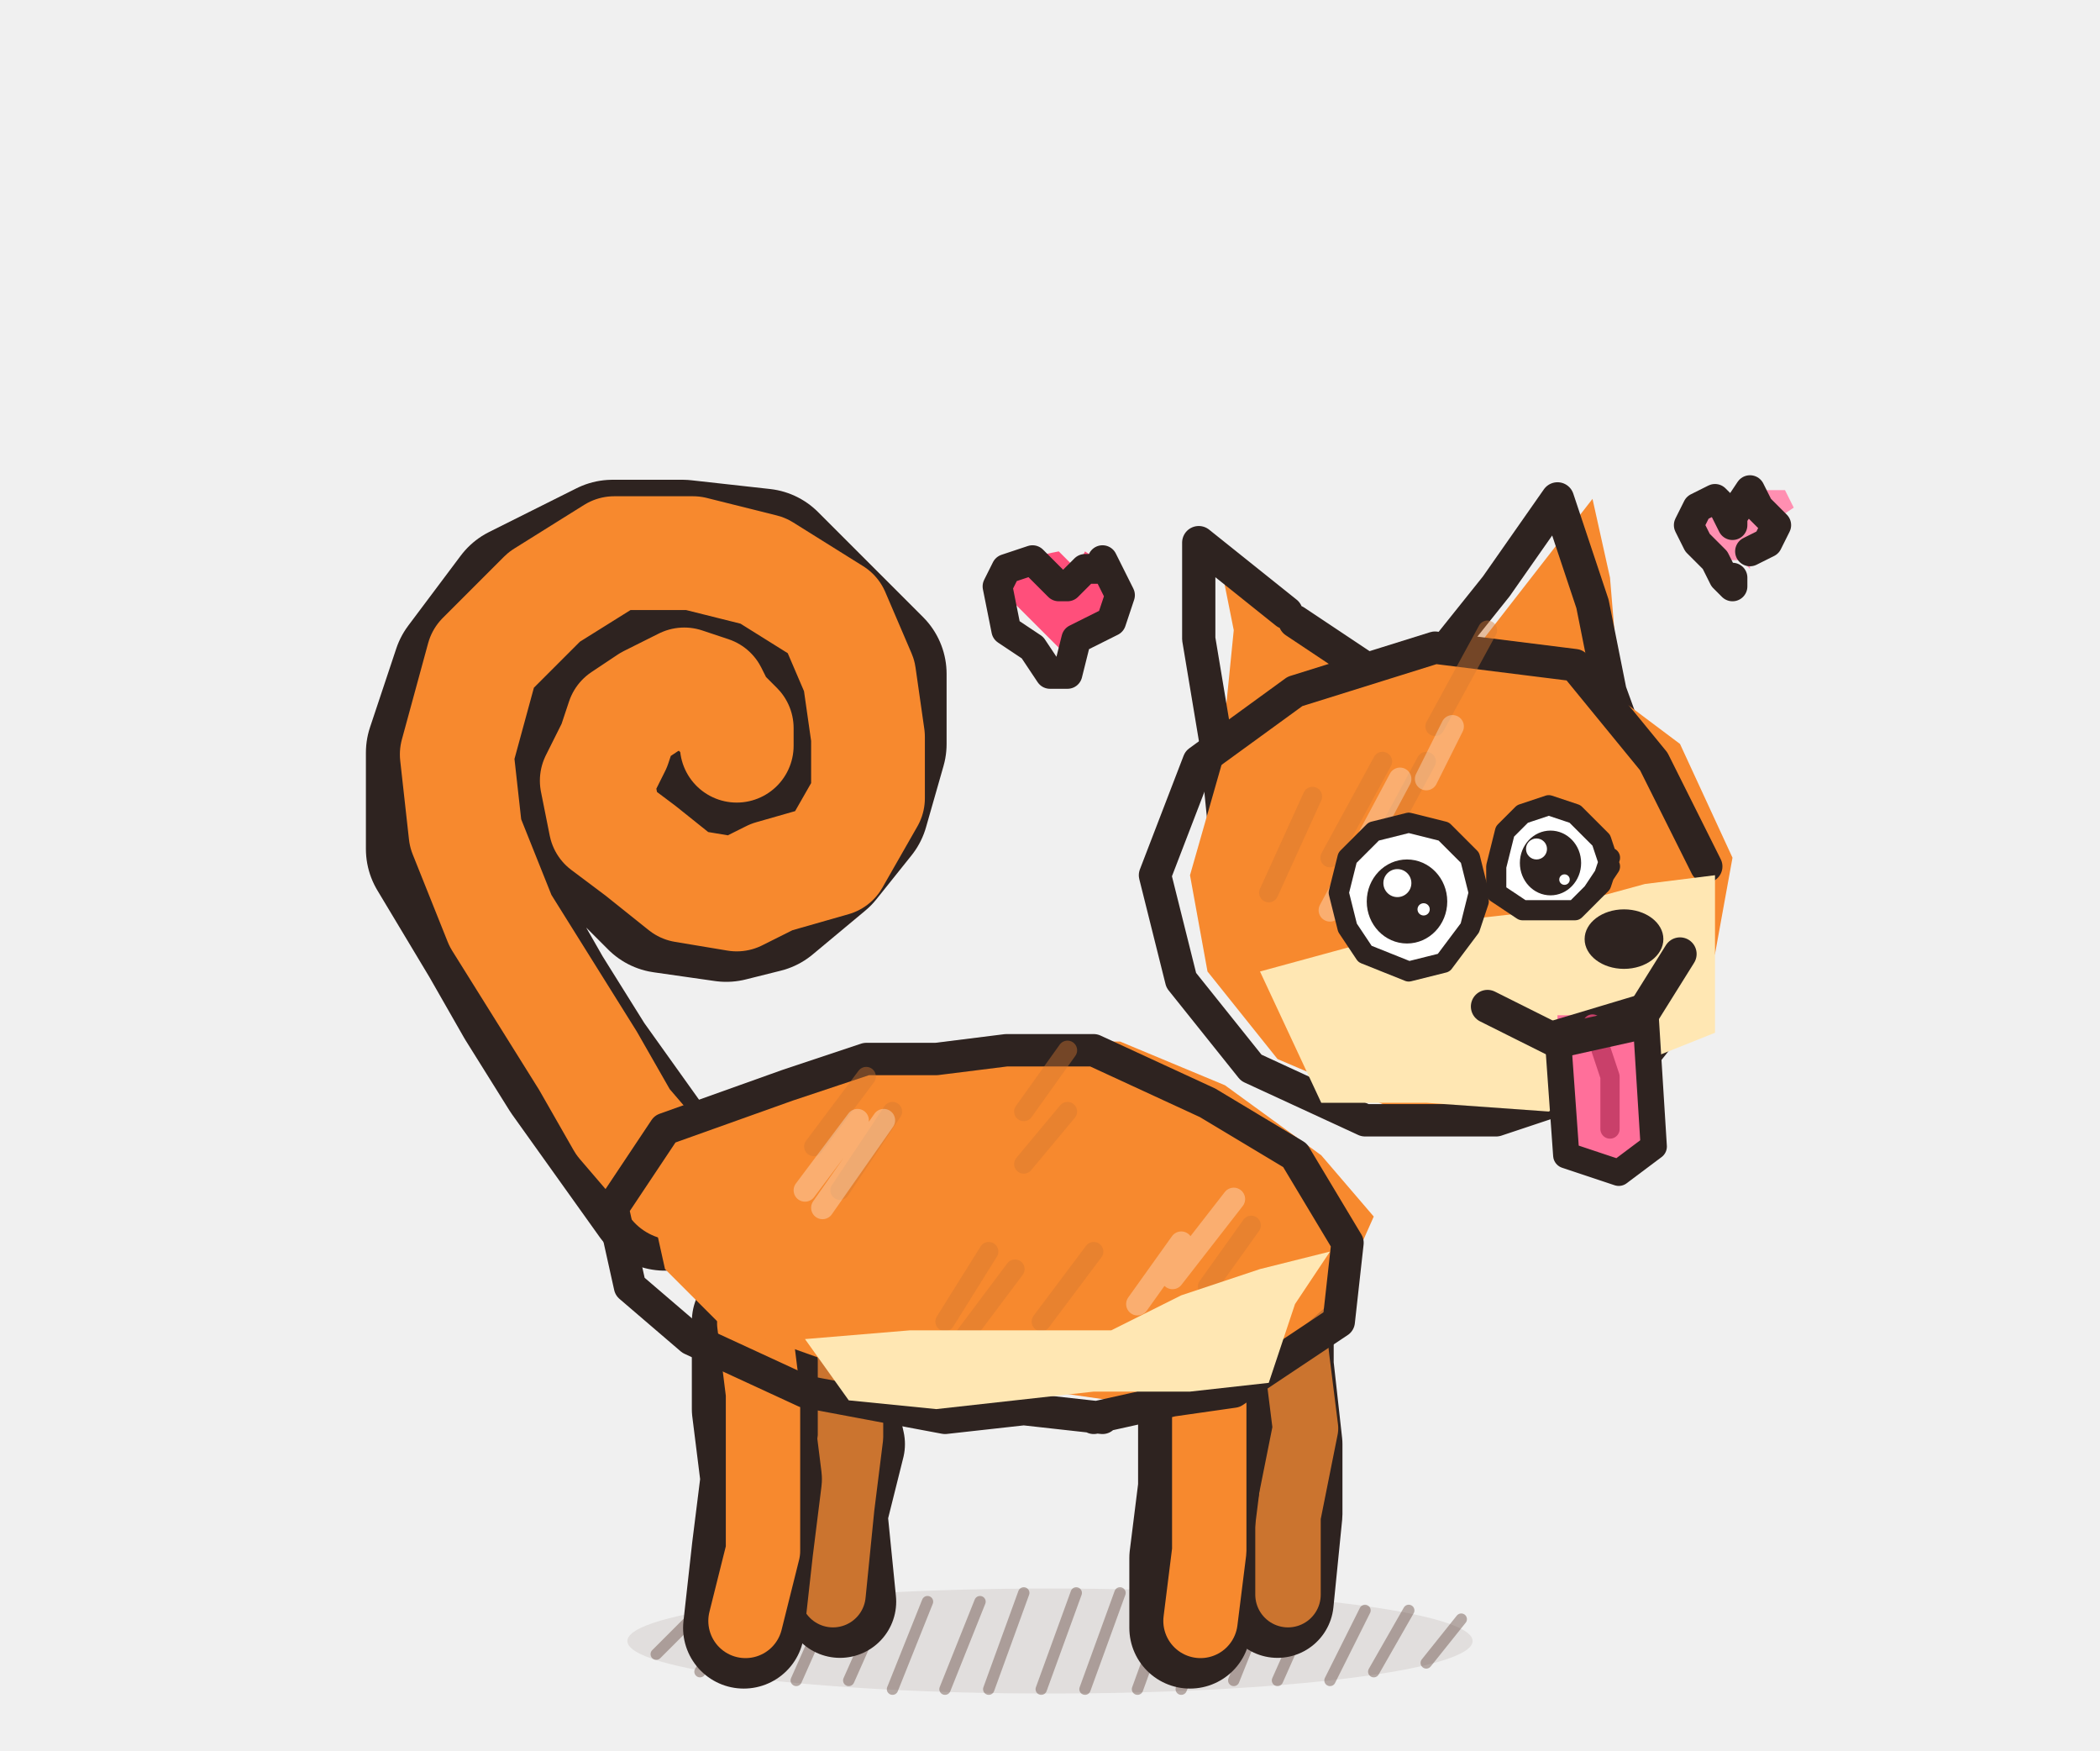
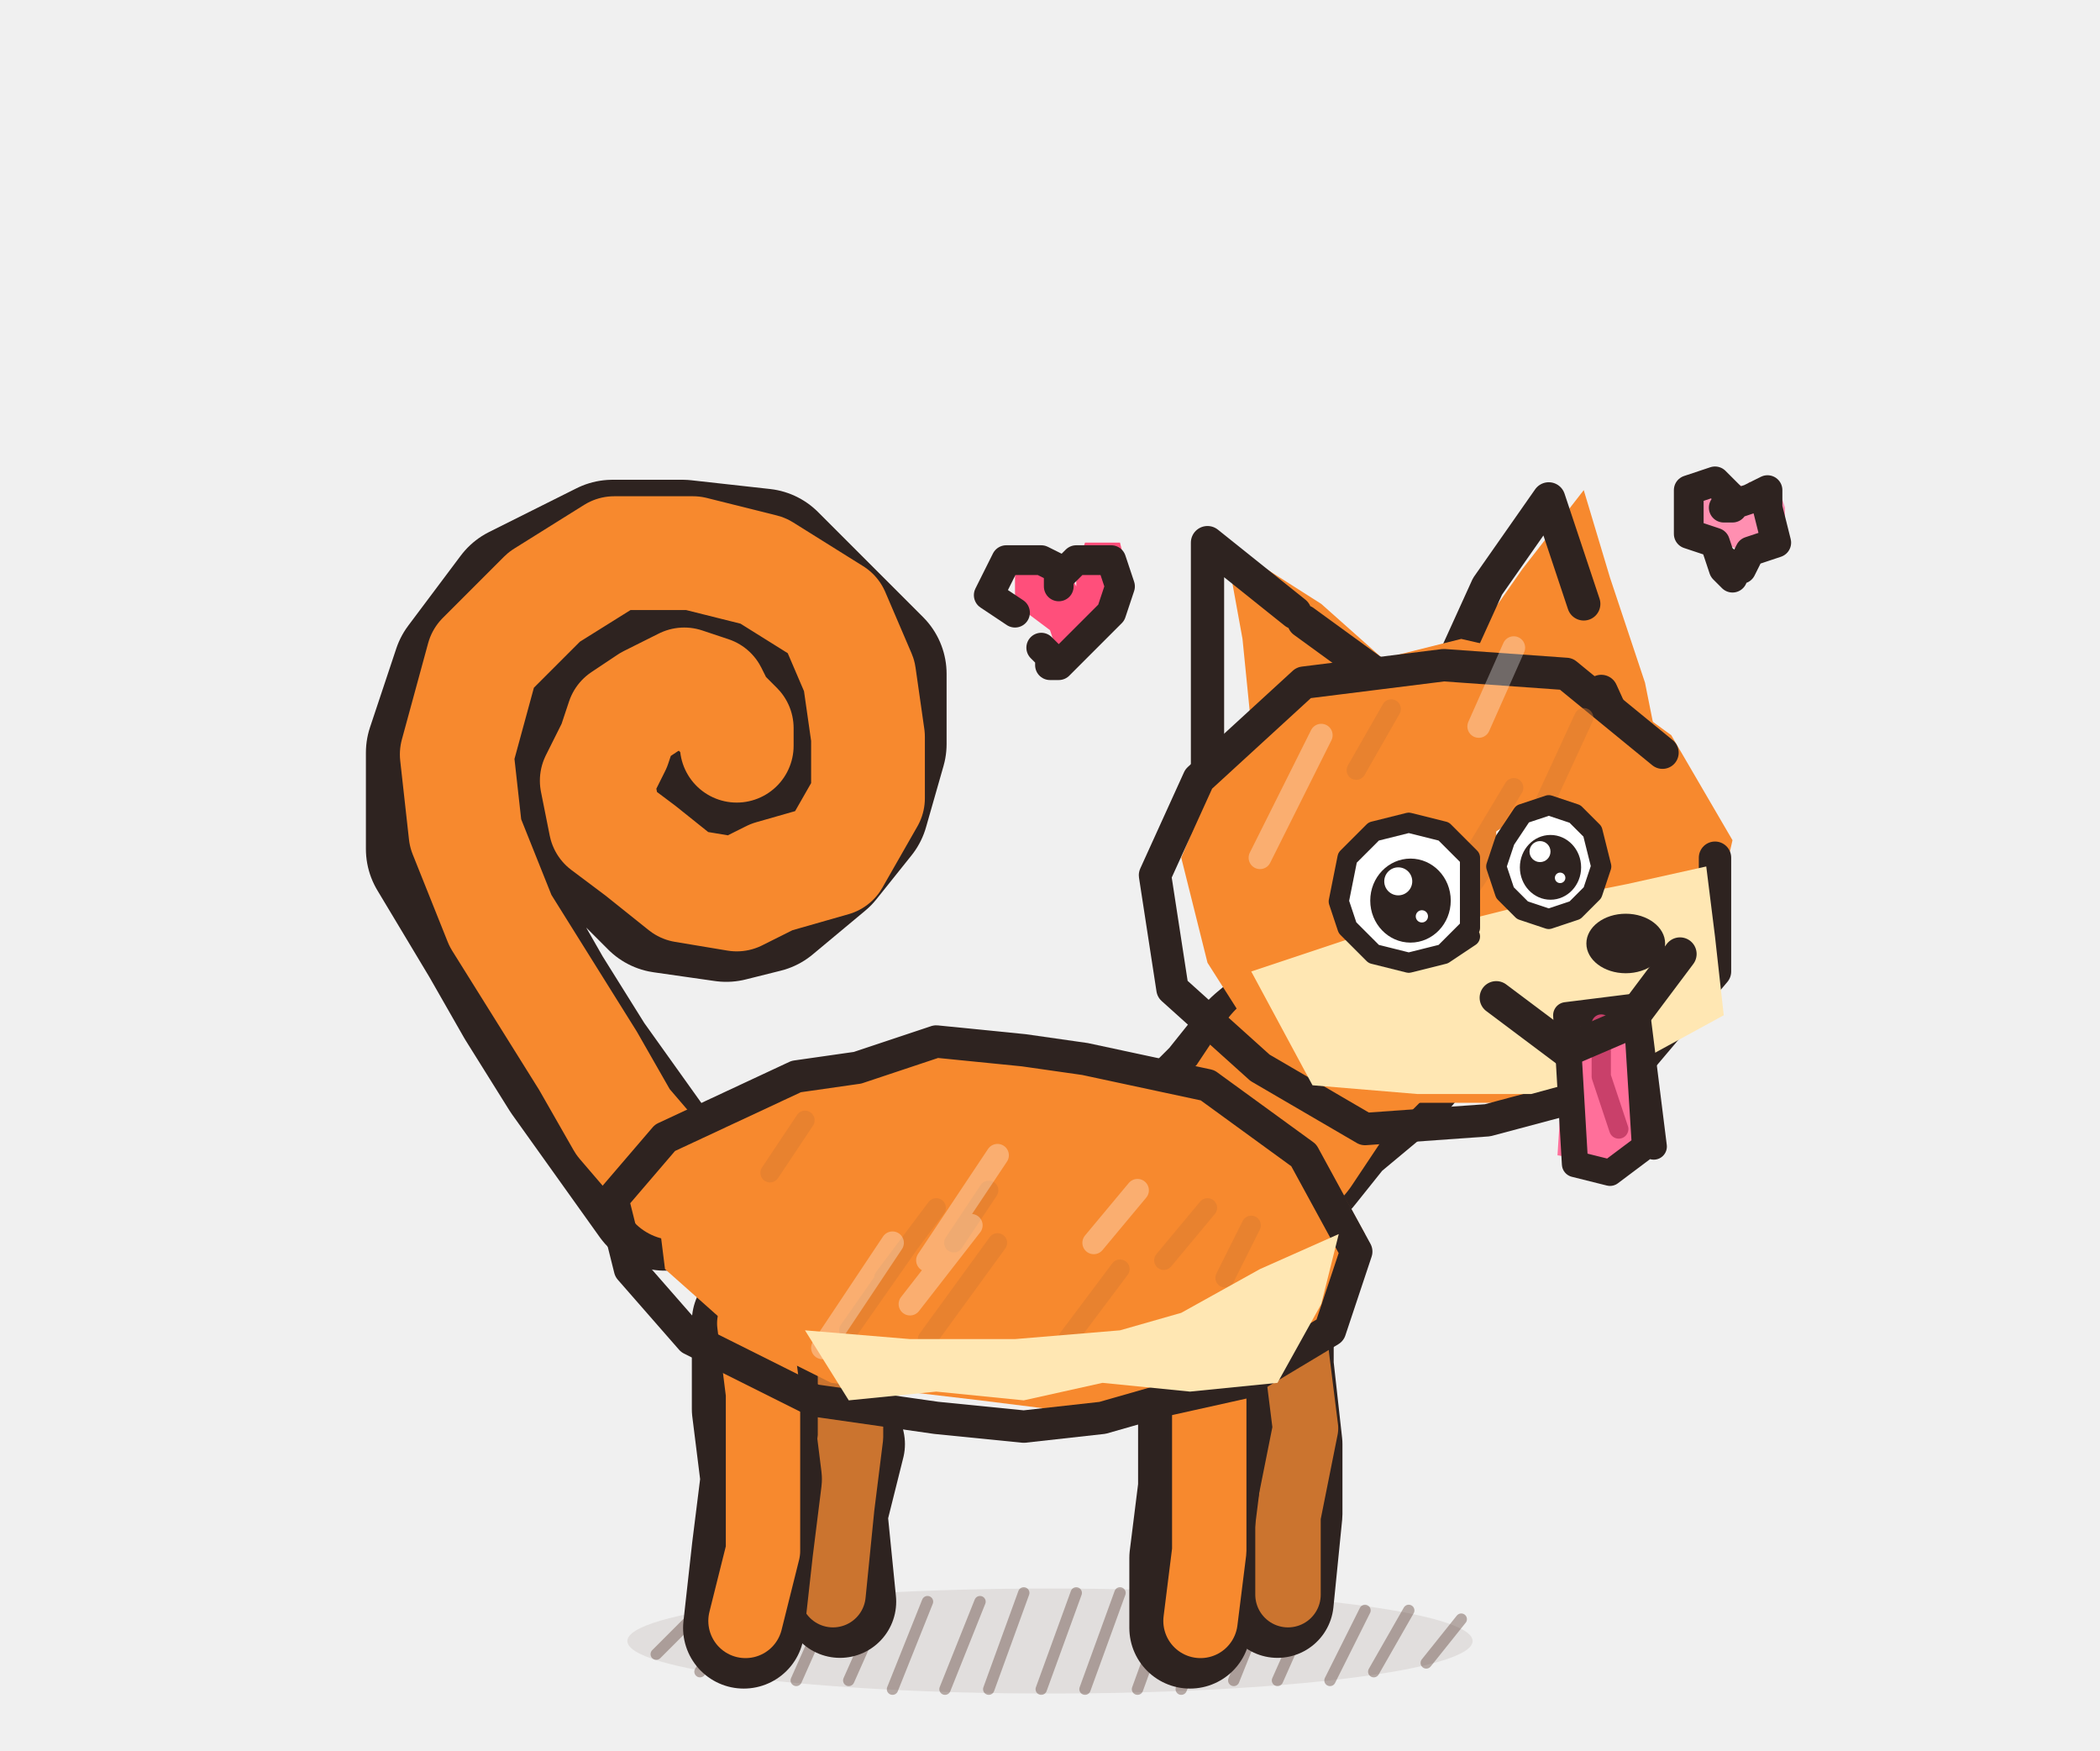
<svg xmlns="http://www.w3.org/2000/svg" width="240" height="200" class="pa-dog pa-pose-happy pa-d-anim" viewBox="0 0 240 200" role="img" aria-label="Mochi the Shiba Inu, happy">
  <style>.pa-d-f1,.pa-d-f2{opacity:0}.pa-d-f0{animation:b0 1s steps(1,end) infinite}.pa-d-f1{animation:b1 1s steps(1,end) infinite}.pa-d-f2{animation:b2 1s steps(1,end) infinite}@keyframes b0{0%{opacity:1}33.333%{opacity:0}100%{opacity:0}}@keyframes b1{0%{opacity:0}33.333%{opacity:1}66.666%{opacity:0}100%{opacity:0}}@keyframes b2{0%{opacity:0}66.666%{opacity:1}100%{opacity:1}}.pa-d-tw{transform-box:fill-box;transform-origin:50% 50%}</style>
  <g>
    <ellipse cx="120" cy="187.5" rx="48.3" ry="6" fill="#5B3D32" opacity="0.1" />
    <path d="M75 189l4 -4M80 191l4 -6M86 191l4 -8M91 192l4 -9M97 192l4 -9M102 193l4 -10M108 193l4 -10M113 193l4 -11M119 193l4 -11M124 193l4 -11M130 193l4 -11M135 193l4 -10M141 192l4 -10M146 192l4 -9M152 192l4 -8M157 191l4 -7M163 190l4 -5" stroke="#5B3D32" stroke-width="1.3" stroke-linecap="round" opacity="0.4" fill="none" />
    <g class="pa-d-f0">
      <path d="M76 136L71 129L66 122L61 114L57 107L51 97L51 86L54 77L60 69L70 64L78 64L87 65L93 71L99 77L99 85L97 92L93 97L87 102L83 103L76 102L72 98L69 95L67 89L69 85L70 83L73 81L77 79L79 81L82 81L82 85L83 85" fill="none" stroke="#2E2320" stroke-width="18.365" stroke-linecap="round" stroke-linejoin="round" />
      <path d="M76 136L70 129L66 122L61 114L56 106L52 96L51 87L54 76L61 69L69 64L78 64L86 66L94 71L97 78L98 85L98 92L94 99L87 101L83 103L77 102L72 98L68 95L67 90L69 86L70 83L73 81L77 79L80 80L81 82L83 84L83 86" fill="none" stroke="#F7892E" stroke-width="13" stroke-linecap="round" stroke-linejoin="round" transform="translate(1.2 -0.8)" />
      <g class="pa-d-leg pa-d-leg-FH">
        <path d="M94 147L95 156L97 165L95 173L96 183" fill="none" stroke="#2E2320" stroke-width="12.845" stroke-linecap="round" stroke-linejoin="round" />
        <path d="M95 147L96 156L96 165L95 173L94 183" fill="none" stroke="#cb742f" stroke-width="7.48" stroke-linecap="round" stroke-linejoin="round" transform="translate(1.2 -0.8)" />
      </g>
      <g class="pa-d-leg pa-d-leg-FF">
        <path d="M146 148L146 156L147 165L147 173L146 183" fill="none" stroke="#2E2320" stroke-width="12.845" stroke-linecap="round" stroke-linejoin="round" />
        <path d="M146 147L147 156L148 164L146 174L146 183" fill="none" stroke="#cb742f" stroke-width="7.48" stroke-linecap="round" stroke-linejoin="round" transform="translate(1.2 -0.8)" />
      </g>
      <g class="pa-d-leg pa-d-leg-NH">
        <path d="M86 151L86 161L87 169L86 177L85 186" fill="none" stroke="#2E2320" stroke-width="13.865" stroke-linecap="round" stroke-linejoin="round" />
        <path d="M85 152L86 160L86 169L86 178L84 186" fill="none" stroke="#F7892E" stroke-width="8.5" stroke-linecap="round" stroke-linejoin="round" transform="translate(1.2 -0.8)" />
      </g>
      <g class="pa-d-leg pa-d-leg-NF">
        <path d="M135 151L137 159L137 170L136 178L136 186" fill="none" stroke="#2E2320" stroke-width="13.865" stroke-linecap="round" stroke-linejoin="round" />
        <path d="M136 151L137 160L137 169L137 178L136 186" fill="none" stroke="#F7892E" stroke-width="8.5" stroke-linecap="round" stroke-linejoin="round" transform="translate(1.2 -0.8)" />
      </g>
-       <path d="M157 139L153 148L144 156L136 157L127 160L120 159L110 159L96 156L82 151L76 145L74 136L79 129L93 123L102 122L111 119L119 119L128 119L140 124L151 132Z" fill="#F7892E" />
-       <path d="M126 162L117 161L108 162L92 159L79 153L72 147L70 138L76 129L90 124L99 121L107 121L115 120L125 120L138 126L148 132L154 142L153 151L141 159L134 160L125 162" fill="none" stroke="#2E2320" stroke-width="3.7" stroke-linecap="round" stroke-linejoin="round" />
-       <path d="M117 133L122 127M117 127L122 120M108 151L113 143M93 131L99 123M138 147L143 140M96 136L102 127M110 153L116 145M119 151L125 143" stroke="#d5782f" stroke-width="2.2" stroke-linecap="round" opacity=".42" />
-       <path d="M94 138L101 128M130 149L135 142M134 146L141 137M92 136L98 128" stroke="#fff" stroke-width="2.6" stroke-linecap="round" opacity=".32" />
-       <path d="M92 153L104 152L116 152L127 152L135 148L144 145L152 143L148 149L145 158L136 159L125 159L116 160L107 161L97 160Z" fill="#FFE7B3" />
-       <path d="M140 94L140 82L141 72L139 62L149 71L159 77L151 86Z" fill="#F7892E" />
-       <path d="M148 71L160 79L148 88L140 95L139 85L137 73L137 62L147 70" fill="none" stroke="#2E2320" stroke-width="3.8" stroke-linecap="round" stroke-linejoin="round" />
-       <path d="M168 75L175 66L182 57L184 66L185 78L189 88L178 81Z" fill="#F7892E" />
-       <path d="M184 79L188 90L175 84L163 77L171 67L178 57L182 69L184 79" fill="none" stroke="#2E2320" stroke-width="3.8" stroke-linecap="round" stroke-linejoin="round" />
-       <path d="M198 98L196 109L188 120L174 126L160 127L146 121L138 111L136 100L140 86L153 77L166 73L180 76L192 85Z" fill="#F7892E" />
-       <path d="M194 113L186 123L171 128L156 128L143 122L135 112L132 100L137 87L148 79L164 74L180 76L189 87L195 99" fill="none" stroke="#2E2320" stroke-width="3.7" stroke-linecap="round" stroke-linejoin="round" />
-       <path d="M156 100L163 87M152 98L158 87M164 83L170 72M145 102L150 91" stroke="#d5782f" stroke-width="2.2" stroke-linecap="round" opacity=".42" />
-       <path d="M152 104L160 89M163 89L166 83" stroke="#fff" stroke-width="2.6" stroke-linecap="round" opacity=".32" />
-       <path d="M144 111L155 108L168 105L177 104L188 101L196 100L196 108L196 118L186 122L177 127L163 126L151 126Z" fill="#FFE7B3" />
-       <path d="M168 102L168 106L165 109L161 110L157 109L154 106L153 102L154 98L157 95L161 94L165 95L168 98Z" fill="#FFFFFF" />
-       <path d="M169 103L168 106L165 110L161 111L156 109L154 106L153 102L154 98L157 95L161 94L165 95L168 98L169 102L168 106" fill="none" stroke="#2E2320" stroke-width="2.3" stroke-linecap="round" stroke-linejoin="round" />
-       <ellipse cx="160.8" cy="103" rx="4.6" ry="4.8" fill="#2E2320" />
-       <ellipse cx="159.7" cy="100.9" rx="1.6" ry="1.6" fill="#FFFFFF" />
-       <ellipse cx="162.7" cy="103.9" rx="0.7" ry="0.7" fill="#FFFFFF" />
-       <path d="M183 99L182 102L180 104L177 105L174 104L172 102L171 99L172 95L174 93L177 92L180 93L182 95Z" fill="#FFFFFF" />
-       <path d="M184 98L183 101L180 104L177 104L174 104L171 102L171 99L172 95L174 93L177 92L180 93L183 96L184 99L182 102" fill="none" stroke="#2E2320" stroke-width="2.3" stroke-linecap="round" stroke-linejoin="round" />
-       <ellipse cx="177.2" cy="98.6" rx="3.5" ry="3.7" fill="#2E2320" />
-       <ellipse cx="175.6" cy="97" rx="1.2" ry="1.2" fill="#FFFFFF" />
-       <ellipse cx="178.8" cy="100.5" rx="0.6" ry="0.6" fill="#FFFFFF" />
-       <ellipse cx="185.6" cy="107.3" rx="4.5" ry="3.4" fill="#2E2320" />
-       <path d="M178 116L188 116L189 130L185 135L178 132Z" fill="#FF6F9A" />
-       <path d="M189 131L185 134L179 132L178 118L188 115L189 131L185 134" fill="none" stroke="#2E2320" stroke-width="3" stroke-linecap="round" stroke-linejoin="round" />
-       <path d="M182 117L184 123L184 129" fill="none" stroke="#C9406A" stroke-width="2.2" stroke-linecap="round" stroke-linejoin="round" />
-       <path d="M170 115L178 119L187 117L192 109" fill="none" stroke="#2E2320" stroke-width="3.8" stroke-linecap="round" stroke-linejoin="round" />
-       <path d="M122 67L123 65L124 63L127 65L129 68L128 71L125 72L123 76L122 75L123 76L120 73L116 69L115 66L116 64L121 63L123 65Z" fill="#FF4F7B" />
-       <path d="M126 64L128 68L127 71L123 73L122 77L121 77L120 77L118 74L115 72L114 67L115 65L118 64L121 67L121 67L122 67L124 65L126 65" fill="none" stroke="#2E2320" stroke-width="3.4" stroke-linecap="round" stroke-linejoin="round" />
-       <path d="M198 58L199 58L201 56L204 56L205 58L202 60L200 64L200 65L199 64L199 64L197 64L195 61L194 59L196 57L197 57L198 57Z" fill="#FF8FB1" />
-       <path d="M198 66L198 67L197 66L196 64L194 62L193 60L194 58L196 57L197 58L198 60L198 59L200 56L201 58L203 60L202 62L200 63" fill="none" stroke="#2E2320" stroke-width="3.4" stroke-linecap="round" stroke-linejoin="round" />
+       <path d="M138 135L144 129L148 124L154 119L159 113" fill="none" stroke="#2E2320" stroke-width="27.765" stroke-linecap="round" stroke-linejoin="round" />
+       <path d="M137 136L144 130L148 124L154 118L158 113" fill="none" stroke="#F7892E" stroke-width="22.4" stroke-linecap="round" stroke-linejoin="round" transform="translate(1.2 -0.8)" />
+       <path d="M156 141L153 150L143 157L135 159L129 161L120 161L112 160L95 158L85 153L76 145L75 137L81 128L94 123L102 121L110 119L119 121L127 121L140 124L151 132Z" fill="#F7892E" />
+       <path d="M98 122L107 119L117 120L124 121L138 124L149 132L155 143L152 152L142 158L133 160L126 162L117 163L107 162L93 160L79 153L72 145L70 137L76 130L91 123L98 122" fill="none" stroke="#2E2320" stroke-width="3.7" stroke-linecap="round" stroke-linejoin="round" />
+       <path d="M122 153L128 145M97 152L104 142M101 146L107 138M106 153L114 142M88 134L92 128M109 142L113 136M140 146L143 140M133 144L138 138" stroke="#d5782f" stroke-width="2.2" stroke-linecap="round" opacity=".42" />
+       <path d="M106 144L114 132M104 149L111 140M94 154L102 142M125 142L130 136" stroke="#fff" stroke-width="2.6" stroke-linecap="round" opacity=".32" />
+       <path d="M92 152L104 153L116 153L128 152L135 150L144 145L153 141L151 149L146 158L136 159L126 158L117 160L107 159L97 160Z" fill="#FFE7B3" />
+       <path d="M142 95L143 83L142 73L140 62L151 69L160 77L152 86Z" fill="#F7892E" />
+       <path d="M149 71L160 79L150 86L138 96L138 84L138 73L138 62L148 70" fill="none" stroke="#2E2320" stroke-width="3.8" stroke-linecap="round" stroke-linejoin="round" />
+       <path d="M167 75L174 65L181 56L184 66L188 78L190 88L179 82Z" fill="#F7892E" />
+       <path d="M183 79L188 90L176 84L165 78L170 67L177 57L181 69" fill="none" stroke="#2E2320" stroke-width="3.8" stroke-linecap="round" stroke-linejoin="round" />
+       <path d="M198 96L195 109L186 119L173 126L157 126L145 121L138 110L135 98L140 86L151 77L167 73L180 76L191 84Z" fill="#F7892E" />
+       <path d="M196 98L196 111L185 124L170 128L156 129L144 122L134 113L132 100L137 89L149 78L165 76L179 77L190 86" fill="none" stroke="#2E2320" stroke-width="3.7" stroke-linecap="round" stroke-linejoin="round" />
+       <path d="M167 100L173 90M167 103L171 97M155 88L159 81M175 95L181 82" stroke="#d5782f" stroke-width="2.2" stroke-linecap="round" opacity=".42" />
+       <path d="M144 98L151 84M169 83L173 74" stroke="#fff" stroke-width="2.6" stroke-linecap="round" opacity=".32" />
+       <path d="M143 111L155 107L168 105L176 103L186 101L195 99L196 107L197 116L186 122L175 125L162 125L150 124Z" fill="#FFE7B3" />
+       <path d="M169 102L168 106L165 109L161 110L157 109L154 106L153 102L154 98L157 95L161 94L165 95L168 98Z" fill="#FFFFFF" />
+       <path d="M168 107L165 109L161 110L157 109L154 106L153 103L154 98L157 95L161 94L165 95L168 98L168 103L168 106L165 109" fill="none" stroke="#2E2320" stroke-width="2.3" stroke-linecap="round" stroke-linejoin="round" />
+       <ellipse cx="161.2" cy="102.9" rx="4.6" ry="4.8" fill="#2E2320" />
+       <ellipse cx="159.8" cy="100.7" rx="1.6" ry="1.6" fill="#FFFFFF" />
+       <ellipse cx="162.5" cy="104.7" rx="0.7" ry="0.7" fill="#FFFFFF" />
+       <path d="M183 99L182 102L180 104L177 105L174 104L172 102L171 99L171 95L174 93L177 92L180 93L182 95Z" fill="#FFFFFF" />
+       <path d="M177 105L174 104L172 102L171 99L172 96L174 93L177 92L180 93L182 95L183 99L182 102L180 104L177 105L174 104" fill="none" stroke="#2E2320" stroke-width="2.3" stroke-linecap="round" stroke-linejoin="round" />
+       <ellipse cx="177.2" cy="99.1" rx="3.5" ry="3.7" fill="#2E2320" />
+       <ellipse cx="176" cy="97.3" rx="1.2" ry="1.2" fill="#FFFFFF" />
+       <ellipse cx="178.3" cy="100.3" rx="0.6" ry="0.6" fill="#FFFFFF" />
+       <ellipse cx="185.8" cy="107.8" rx="4.5" ry="3.4" fill="#2E2320" />
+       <path d="M179 116L187 115L189 131L184 133L178 132Z" fill="#FF6F9A" />
+       <path d="M187 115L188 131L184 134L180 133L179 116L187 115L189 131" fill="none" stroke="#2E2320" stroke-width="3" stroke-linecap="round" stroke-linejoin="round" />
+       <path d="M183 117L183 123L185 129" fill="none" stroke="#C9406A" stroke-width="2.2" stroke-linecap="round" stroke-linejoin="round" />
+       <path d="M171 114L179 120L186 117L192 109" fill="none" stroke="#2E2320" stroke-width="3.8" stroke-linecap="round" stroke-linejoin="round" />
+       <path d="M123 67L123 65L124 62L128 62L129 66L129 69L126 72L122 74L122 75L121 75L120 72L116 69L116 67L116 63L119 63L122 65Z" fill="#FF4F7B" />
+       <path d="M116 70L113 68L115 64L119 64L121 65L121 67L121 66L123 64L127 64L128 67L127 70L123 74L121 76L120 76L120 75L119 74" fill="none" stroke="#2E2320" stroke-width="3.4" stroke-linecap="round" stroke-linejoin="round" />
+       <path d="M199 56L200 55L200 56L203 55L204 58L204 61L201 63L199 63L199 65L199 63L197 62L194 60L194 57L195 56L198 55L200 56Z" fill="#FF8FB1" />
+       <path d="M197 64L198 66L197 65L196 62L193 61L193 58L193 56L196 55L198 57L198 58L197 58L200 57L202 56L202 58L203 62L200 63L199 65" fill="none" stroke="#2E2320" stroke-width="3.4" stroke-linecap="round" stroke-linejoin="round" />
    </g>
    <g class="pa-d-f1">
      <path d="M76 136L71 129L66 122L61 115L55 107L52 97L51 85L54 76L61 68L69 64L78 64L87 65L94 72L97 78L99 86L98 93L93 98L88 101L82 103L77 102L71 99L68 96L68 90L69 85L70 83L73 80L77 79L80 80L81 83L83 84L83 86" fill="none" stroke="#2E2320" stroke-width="18.365" stroke-linecap="round" stroke-linejoin="round" />
      <path d="M77 137L71 128L67 121L61 115L57 106L51 96L51 86L55 76L60 68L69 65L78 63L88 66L93 71L98 77L99 85L97 92L93 98L89 102L82 104L76 102L71 100L68 95L68 89L68 87L70 83L74 81L76 80L80 80L82 82L82 83L83 86" fill="none" stroke="#F7892E" stroke-width="13" stroke-linecap="round" stroke-linejoin="round" transform="translate(1.2 -0.8)" />
      <g class="pa-d-leg pa-d-leg-FH">
        <path d="M95 146L95 156L96 164L95 174L95 182" fill="none" stroke="#2E2320" stroke-width="12.845" stroke-linecap="round" stroke-linejoin="round" />
        <path d="M95 147L95 156L96 165L95 174L95 183" fill="none" stroke="#cb742f" stroke-width="7.48" stroke-linecap="round" stroke-linejoin="round" transform="translate(1.2 -0.8)" />
      </g>
      <g class="pa-d-leg pa-d-leg-FF">
        <path d="M146 146L147 156L148 164L146 173L145 182" fill="none" stroke="#2E2320" stroke-width="12.845" stroke-linecap="round" stroke-linejoin="round" />
        <path d="M147 147L146 156L147 165L147 174L146 182" fill="none" stroke="#cb742f" stroke-width="7.48" stroke-linecap="round" stroke-linejoin="round" transform="translate(1.2 -0.8)" />
      </g>
      <g class="pa-d-leg pa-d-leg-NH">
        <path d="M86 151L86 160L87 168L85 178L84 187" fill="none" stroke="#2E2320" stroke-width="13.865" stroke-linecap="round" stroke-linejoin="round" />
        <path d="M85 152L85 159L86 168L86 178L85 185" fill="none" stroke="#F7892E" stroke-width="8.5" stroke-linecap="round" stroke-linejoin="round" transform="translate(1.2 -0.8)" />
      </g>
      <g class="pa-d-leg pa-d-leg-NF">
        <path d="M136 152L136 160L136 169L137 178L136 186" fill="none" stroke="#2E2320" stroke-width="13.865" stroke-linecap="round" stroke-linejoin="round" />
        <path d="M136 151L137 160L137 168L136 178L135 187" fill="none" stroke="#F7892E" stroke-width="8.5" stroke-linecap="round" stroke-linejoin="round" transform="translate(1.2 -0.8)" />
      </g>
-       <path d="M155 140L153 149L144 156L135 160L127 161L120 161L112 162L95 159L84 153L75 144L74 137L81 129L95 123L102 122L111 120L120 120L127 121L142 125L152 133Z" fill="#F7892E" />
-       <path d="M149 133L155 142L151 150L140 159L133 161L126 163L116 162L108 163L92 160L80 155L73 145L70 138L76 130L91 124L98 123L107 120L116 121L125 120L139 126L149 134" fill="none" stroke="#2E2320" stroke-width="3.7" stroke-linecap="round" stroke-linejoin="round" />
-       <path d="M135 152L140 145M94 133L100 125M135 133L142 123M104 147L111 137M99 151L104 144M108 150L116 139M92 131L96 125M91 142L95 135" stroke="#d5782f" stroke-width="2.2" stroke-linecap="round" opacity=".42" />
-       <path d="M110 142L115 135M119 131L128 118M122 137L130 125M115 131L121 122" stroke="#fff" stroke-width="2.6" stroke-linecap="round" opacity=".32" />
-       <path d="M92 150L105 151L116 150L127 151L136 149L145 145L153 141L150 148L145 157L137 157L125 157L115 157L105 159L97 158Z" fill="#FFE7B3" />
-       <path d="M140 94L140 84L139 73L141 63L150 70L160 77L151 85Z" fill="#F7892E" />
-       <path d="M148 71L159 78L150 87L139 94L138 86L138 75L137 62L148 69" fill="none" stroke="#2E2320" stroke-width="3.8" stroke-linecap="round" stroke-linejoin="round" />
-       <path d="M168 76L174 66L180 56L183 66L186 78L189 89L177 83Z" fill="#F7892E" />
-       <path d="M177 58L181 69L183 79L187 92L176 85L163 78L170 67L177 58" fill="none" stroke="#2E2320" stroke-width="3.8" stroke-linecap="round" stroke-linejoin="round" />
-       <path d="M197 98L197 110L189 120L174 127L160 126L147 121L139 111L135 99L141 86L154 77L167 75L182 76L192 85Z" fill="#F7892E" />
-       <path d="M172 129L155 129L142 122L136 113L133 101L138 89L149 78L165 75L178 77L190 86L197 100L195 111L186 124L171 129" fill="none" stroke="#2E2320" stroke-width="3.7" stroke-linecap="round" stroke-linejoin="round" />
-       <path d="M168 86L173 77M149 95L154 84M172 95L176 88M152 90L157 80" stroke="#d5782f" stroke-width="2.2" stroke-linecap="round" opacity=".42" />
-       <path d="M168 85L173 76M157 84L162 73" stroke="#fff" stroke-width="2.6" stroke-linecap="round" opacity=".32" />
-       <path d="M144 112L156 108L168 105L179 104L187 101L196 99L198 109L197 116L188 123L177 128L164 126L152 125Z" fill="#FFE7B3" />
-       <path d="M169 102L168 106L165 109L161 110L157 109L154 106L153 102L154 98L157 95L161 94L165 95L167 98Z" fill="#FFFFFF" />
-       <path d="M154 107L153 102L154 98L157 95L161 94L165 95L168 98L169 102L168 107L164 109L161 110L157 109L154 107L153 102" fill="none" stroke="#2E2320" stroke-width="2.3" stroke-linecap="round" stroke-linejoin="round" />
-       <ellipse cx="160.6" cy="102.8" rx="4.6" ry="4.8" fill="#2E2320" />
-       <ellipse cx="159.1" cy="100.4" rx="1.6" ry="1.6" fill="#FFFFFF" />
-       <ellipse cx="162.8" cy="104.3" rx="0.7" ry="0.7" fill="#FFFFFF" />
-       <path d="M183 98L183 102L180 104L177 105L174 104L172 101L171 98L172 95L174 93L177 92L180 93L182 95Z" fill="#FFFFFF" />
-       <path d="M171 96L174 93L177 92L181 93L183 95L184 99L183 101L180 104L177 105L174 104L171 102L171 99L172 95L174 93" fill="none" stroke="#2E2320" stroke-width="2.3" stroke-linecap="round" stroke-linejoin="round" />
-       <ellipse cx="176.9" cy="99.2" rx="3.5" ry="3.7" fill="#2E2320" />
-       <ellipse cx="176.4" cy="97.2" rx="1.2" ry="1.2" fill="#FFFFFF" />
-       <ellipse cx="178.2" cy="100.6" rx="0.6" ry="0.6" fill="#FFFFFF" />
-       <ellipse cx="186.2" cy="107.8" rx="4.5" ry="3.4" fill="#2E2320" />
-       <path d="M177 117L188 116L190 130L183 134L179 131Z" fill="#FF6F9A" />
-       <path d="M179 131L179 116L188 114L188 130L184 134L178 133L179 117" fill="none" stroke="#2E2320" stroke-width="3" stroke-linecap="round" stroke-linejoin="round" />
-       <path d="M183 118L184 123L184 130" fill="none" stroke="#C9406A" stroke-width="2.2" stroke-linecap="round" stroke-linejoin="round" />
-       <path d="M169 114L179 118L187 117L191 110" fill="none" stroke="#2E2320" stroke-width="3.8" stroke-linecap="round" stroke-linejoin="round" />
-       <path d="M123 69L122 68L126 65L128 67L131 69L127 72L125 76L124 79L123 78L122 78L120 76L117 73L115 70L117 66L120 67L123 68Z" fill="#FF4F7B" />
-       <path d="M129 71L126 74L124 76L121 78L121 80L120 79L119 76L115 74L114 70L115 67L118 67L120 68L120 70L122 69L123 67L128 68" fill="none" stroke="#2E2320" stroke-width="3.4" stroke-linecap="round" stroke-linejoin="round" />
-       <path d="M200 58L199 57L201 56L202 57L205 59L203 61L201 64L198 64L198 65L199 64L197 63L195 61L194 58L194 56L198 57L199 58Z" fill="#FF8FB1" />
-       <path d="M198 59L197 59L200 56L202 57L203 60L202 61L200 64L198 66L198 67L198 66L195 64L193 61L192 60L193 58L195 56L198 57L197 59" fill="none" stroke="#2E2320" stroke-width="3.4" stroke-linecap="round" stroke-linejoin="round" />
+       <path d="M139 136L143 129L148 124L154 118L158 114" fill="none" stroke="#2E2320" stroke-width="27.765" stroke-linecap="round" stroke-linejoin="round" />
+       <path d="M137 135L144 130L149 125L153 120L159 114" fill="none" stroke="#F7892E" stroke-width="22.4" stroke-linecap="round" stroke-linejoin="round" transform="translate(1.2 -0.8)" />
+       <path d="M154 140L153 147L143 155L134 157L127 158L119 159L109 160L95 157L83 152L76 143L73 135L80 127L92 121L100 121L109 119L118 119L125 119L140 123L149 131Z" fill="#F7892E" />
+       <path d="M77 129L90 124L98 122L108 121L115 122L124 120L139 125L150 132L155 143L152 152L142 157L133 159L126 161L117 163L107 163L92 161L81 155L72 146L69 138" fill="none" stroke="#2E2320" stroke-width="3.7" stroke-linecap="round" stroke-linejoin="round" />
+       <path d="M99 151L104 144M108 150L116 139M92 131L96 125M91 142L95 135M108 157L115 148M117 139L125 127M133 134L137 127M93 154L98 147" stroke="#d5782f" stroke-width="2.2" stroke-linecap="round" opacity=".42" />
+       <path d="M122 137L130 125M115 131L121 122M108 142L113 135M98 149L105 137" stroke="#fff" stroke-width="2.6" stroke-linecap="round" opacity=".32" />
+       <path d="M93 152L104 151L114 151L126 153L137 148L145 146L152 142L149 151L145 158L137 159L125 159L115 159L106 159L97 160Z" fill="#FFE7B3" />
+       <path d="M142 94L142 84L141 72L140 63L151 71L161 77L152 85Z" fill="#F7892E" />
+       <path d="M138 63L149 71L158 78L149 86L139 95L138 85L137 75" fill="none" stroke="#2E2320" stroke-width="3.8" stroke-linecap="round" stroke-linejoin="round" />
+       <path d="M166 76L173 67L179 56L183 68L186 79L188 90L177 82Z" fill="#F7892E" />
+       <path d="M179 57L180 69L184 79L187 91L175 84L164 77L170 68" fill="none" stroke="#2E2320" stroke-width="3.8" stroke-linecap="round" stroke-linejoin="round" />
+       <path d="M197 98L196 110L188 120L173 128L159 126L146 121L137 111L136 100L140 88L151 78L168 75L182 78L192 86Z" fill="#F7892E" />
+       <path d="M186 122L170 128L156 128L144 123L135 112L132 102L137 89L150 79L164 76L178 77L190 86L196 100L196 112L184 122" fill="none" stroke="#2E2320" stroke-width="3.7" stroke-linecap="round" stroke-linejoin="round" />
+       <path d="M144 99L149 88M182 90L188 79M165 84L170 74M175 98L180 88" stroke="#d5782f" stroke-width="2.2" stroke-linecap="round" opacity=".42" />
+       <path d="M172 103L177 93M164 96L170 85" stroke="#fff" stroke-width="2.6" stroke-linecap="round" opacity=".32" />
+       <path d="M143 111L157 109L169 106L178 104L188 102L197 99L196 109L196 116L187 123L177 127L165 127L151 124Z" fill="#FFE7B3" />
+       <path d="M169 102L168 107L165 109L161 110L157 109L154 106L153 102L154 98L157 95L161 94L165 95L168 98Z" fill="#FFFFFF" />
+       <path d="M169 102L168 107L164 109L161 110L157 109L154 107L153 102L154 98L157 95L161 94L164 95L168 98L169 102L167 106" fill="none" stroke="#2E2320" stroke-width="2.3" stroke-linecap="round" stroke-linejoin="round" />
+       <ellipse cx="160.8" cy="102.4" rx="4.6" ry="4.8" fill="#2E2320" />
+       <ellipse cx="159.6" cy="100.1" rx="1.6" ry="1.6" fill="#FFFFFF" />
+       <ellipse cx="162.1" cy="103.9" rx="0.7" ry="0.7" fill="#FFFFFF" />
+       <path d="M183 99L183 102L180 104L177 105L174 104L172 102L171 99L172 96L174 93L177 92L180 93L183 96Z" fill="#FFFFFF" />
+       <path d="M183 99L182 102L180 104L177 105L174 104L172 102L171 99L171 96L174 93L177 92L180 93L182 96L183 99L183 101" fill="none" stroke="#2E2320" stroke-width="2.3" stroke-linecap="round" stroke-linejoin="round" />
+       <ellipse cx="176.7" cy="98.5" rx="3.5" ry="3.7" fill="#2E2320" />
+       <ellipse cx="175.6" cy="96.7" rx="1.2" ry="1.2" fill="#FFFFFF" />
+       <ellipse cx="178.9" cy="100.2" rx="0.6" ry="0.6" fill="#FFFFFF" />
+       <ellipse cx="185.6" cy="108" rx="4.5" ry="3.4" fill="#2E2320" />
+       <path d="M178 117L187 115L188 131L184 133L180 133Z" fill="#FF6F9A" />
+       <path d="M180 132L179 116L187 116L188 131L185 133L179 133L178 116" fill="none" stroke="#2E2320" stroke-width="3" stroke-linecap="round" stroke-linejoin="round" />
+       <path d="M183 119L184 123L184 130" fill="none" stroke="#C9406A" stroke-width="2.2" stroke-linecap="round" stroke-linejoin="round" />
+       <path d="M169 115L179 120L186 115L191 110" fill="none" stroke="#2E2320" stroke-width="3.8" stroke-linecap="round" stroke-linejoin="round" />
+       <path d="M123 68L124 66L125 65L128 65L130 68L128 72L125 74L123 77L123 78L121 77L120 75L116 72L116 67L117 64L120 65L122 66Z" fill="#FF4F7B" />
+       <path d="M113 70L116 66L118 65L120 68L121 68L121 67L124 66L126 66L129 70L127 73L124 75L121 78L121 78L121 78L119 75L115 73L114 68" fill="none" stroke="#2E2320" stroke-width="3.4" stroke-linecap="round" stroke-linejoin="round" />
+       <path d="M198 56L200 54L201 54L204 54L205 56L202 59L202 62L199 63L198 63L199 62L197 62L195 58L193 57L195 55L197 53L199 56Z" fill="#FF8FB1" />
+       <path d="M198 64L198 65L197 64L196 61L193 60L191 58L193 55L196 54L197 56L198 57L198 56L200 55L203 56L204 58L202 60L199 63" fill="none" stroke="#2E2320" stroke-width="3.4" stroke-linecap="round" stroke-linejoin="round" />
    </g>
    <g class="pa-d-f2">
      <path d="M76 137L72 129L66 121L61 115L56 106L51 97L52 87L55 76L61 69L69 65L78 64L86 66L93 71L98 77L100 85L98 93L93 99L87 101L83 104L77 102L71 100L69 94L67 90L68 85L71 83L73 81L77 80L80 80L81 83L82 83L82 85" fill="none" stroke="#2E2320" stroke-width="18.365" stroke-linecap="round" stroke-linejoin="round" />
      <path d="M75 137L70 130L67 121L60 114L56 106L51 97L50 86L55 76L62 68L69 64L78 63L86 66L94 70L98 77L99 86L97 92L94 98L89 102L81 103L76 102L71 100L68 94L68 90L68 87L70 82L73 80L76 80L80 80L81 82L83 84L82 85" fill="none" stroke="#F7892E" stroke-width="13" stroke-linecap="round" stroke-linejoin="round" transform="translate(1.2 -0.8)" />
      <g class="pa-d-leg pa-d-leg-FH">
        <path d="M94 146L95 156L97 164L96 173L94 182" fill="none" stroke="#2E2320" stroke-width="12.845" stroke-linecap="round" stroke-linejoin="round" />
        <path d="M95 148L96 156L96 164L95 174L95 183" fill="none" stroke="#cb742f" stroke-width="7.48" stroke-linecap="round" stroke-linejoin="round" transform="translate(1.2 -0.8)" />
      </g>
      <g class="pa-d-leg pa-d-leg-FF">
        <path d="M146 147L146 156L147 166L146 173L147 183" fill="none" stroke="#2E2320" stroke-width="12.845" stroke-linecap="round" stroke-linejoin="round" />
        <path d="M146 146L147 155L147 164L147 173L146 183" fill="none" stroke="#cb742f" stroke-width="7.48" stroke-linecap="round" stroke-linejoin="round" transform="translate(1.2 -0.8)" />
      </g>
      <g class="pa-d-leg pa-d-leg-NH">
        <path d="M85 152L86 160L87 168L86 177L86 187" fill="none" stroke="#2E2320" stroke-width="13.865" stroke-linecap="round" stroke-linejoin="round" />
        <path d="M86 151L85 160L87 169L86 178L86 187" fill="none" stroke="#F7892E" stroke-width="8.5" stroke-linecap="round" stroke-linejoin="round" transform="translate(1.2 -0.8)" />
      </g>
      <g class="pa-d-leg pa-d-leg-NF">
        <path d="M136 151L137 159L138 168L137 177L135 185" fill="none" stroke="#2E2320" stroke-width="13.865" stroke-linecap="round" stroke-linejoin="round" />
        <path d="M136 151L136 161L138 168L137 177L136 186" fill="none" stroke="#F7892E" stroke-width="8.5" stroke-linecap="round" stroke-linejoin="round" transform="translate(1.2 -0.8)" />
      </g>
-       <path d="M155 142L153 149L144 156L135 159L128 161L119 160L112 160L95 158L83 153L76 144L73 136L81 128L94 123L103 121L110 119L119 121L128 121L141 125L151 132Z" fill="#F7892E" />
-       <path d="M115 163L109 163L93 160L81 154L72 146L70 137L76 129L90 122L98 121L108 120L116 120L124 121L138 126L149 132L154 141L151 150L142 157L133 159L126 162L117 162" fill="none" stroke="#2E2320" stroke-width="3.7" stroke-linecap="round" stroke-linejoin="round" />
-       <path d="M95 144L100 136M140 136L146 126M139 137L148 124M119 147L123 141M110 151L116 141M107 153L115 142M94 142L100 133M84 140L89 133" stroke="#d5782f" stroke-width="2.2" stroke-linecap="round" opacity=".42" />
-       <path d="M136 134L144 123M140 147L146 138M102 128L109 119M123 146L132 133" stroke="#fff" stroke-width="2.6" stroke-linecap="round" opacity=".32" />
-       <path d="M92 150L104 151L116 152L127 153L135 147L145 145L154 140L149 149L144 157L136 157L125 159L116 158L106 159L96 160Z" fill="#FFE7B3" />
-       <path d="M142 93L140 84L139 73L140 62L151 70L161 78L150 85Z" fill="#F7892E" />
-       <path d="M140 95L139 84L138 73L137 63L147 69L158 77L149 88" fill="none" stroke="#2E2320" stroke-width="3.8" stroke-linecap="round" stroke-linejoin="round" />
-       <path d="M166 76L173 67L180 58L182 67L186 79L187 90L176 84Z" fill="#F7892E" />
-       <path d="M176 83L163 77L170 67L178 56L180 68L184 81L187 92L175 83" fill="none" stroke="#2E2320" stroke-width="3.8" stroke-linecap="round" stroke-linejoin="round" />
-       <path d="M197 98L196 112L188 121L173 128L159 127L145 122L137 111L136 100L139 89L151 79L167 76L180 77L192 85Z" fill="#F7892E" />
-       <path d="M165 74L177 78L190 86L196 100L194 112L185 124L171 130L156 127L144 122L135 113L131 101L136 88L149 79" fill="none" stroke="#2E2320" stroke-width="3.7" stroke-linecap="round" stroke-linejoin="round" />
-       <path d="M177 95L180 87M158 97L162 89M155 105L162 91M178 93L183 82" stroke="#d5782f" stroke-width="2.2" stroke-linecap="round" opacity=".42" />
-       <path d="M176 103L183 89M152 93L157 84" stroke="#fff" stroke-width="2.6" stroke-linecap="round" opacity=".32" />
-       <path d="M145 111L158 108L169 103L179 103L187 101L198 98L198 108L197 116L188 122L176 126L164 126L152 123Z" fill="#FFE7B3" />
-       <path d="M169 102L168 107L165 109L161 110L157 109L154 106L153 103L154 98L157 95L161 94L165 95L168 98Z" fill="#FFFFFF" />
-       <path d="M161 110L157 109L154 107L153 102L154 98L157 95L161 94L165 95L168 98L169 102L168 107L165 109L160 111L157 109" fill="none" stroke="#2E2320" stroke-width="2.3" stroke-linecap="round" stroke-linejoin="round" />
-       <ellipse cx="161.1" cy="102.9" rx="4.6" ry="4.8" fill="#2E2320" />
-       <ellipse cx="159.7" cy="100.7" rx="1.6" ry="1.6" fill="#FFFFFF" />
-       <ellipse cx="162.6" cy="104.5" rx="0.7" ry="0.7" fill="#FFFFFF" />
-       <path d="M183 99L183 101L180 104L177 105L174 104L172 102L171 99L172 95L174 93L177 92L180 93L182 95Z" fill="#FFFFFF" />
-       <path d="M171 98L171 95L174 93L177 92L181 93L183 95L183 98L182 102L180 104L177 105L174 104L172 102L171 99L172 95" fill="none" stroke="#2E2320" stroke-width="2.3" stroke-linecap="round" stroke-linejoin="round" />
-       <ellipse cx="176.7" cy="98.6" rx="3.5" ry="3.7" fill="#2E2320" />
-       <ellipse cx="175.9" cy="96.9" rx="1.2" ry="1.2" fill="#FFFFFF" />
-       <ellipse cx="178.7" cy="99.8" rx="0.6" ry="0.6" fill="#FFFFFF" />
+       <path d="M139 136L143 131L148 124L154 119L159 114" fill="none" stroke="#2E2320" stroke-width="27.765" stroke-linecap="round" stroke-linejoin="round" />
+       <path d="M138 136L143 130L149 124L153 119L158 114" fill="none" stroke="#F7892E" stroke-width="22.4" stroke-linecap="round" stroke-linejoin="round" transform="translate(1.2 -0.8)" />
+       <path d="M154 139L154 148L143 155L136 157L126 159L118 160L111 160L95 158L83 152L75 143L73 136L80 128L94 122L102 121L110 119L118 118L126 119L140 122L149 130Z" fill="#F7892E" />
+       <path d="M99 121L107 121L116 122L124 120L138 124L148 132L154 141L151 150L142 158L134 159L126 163L117 162L107 162L93 161L80 153L73 146L71 139L78 129L89 122L99 123" fill="none" stroke="#2E2320" stroke-width="3.7" stroke-linecap="round" stroke-linejoin="round" />
+       <path d="M96 140L102 131M108 138L112 130M92 148L101 135M115 152L119 146M88 148L97 134M102 127L108 118M118 139L123 131M106 150L113 139" stroke="#d5782f" stroke-width="2.2" stroke-linecap="round" opacity=".42" />
+       <path d="M96 143L101 135M132 137L138 129M94 142L101 133M138 145L145 134" stroke="#fff" stroke-width="2.6" stroke-linecap="round" opacity=".32" />
+       <path d="M93 152L105 151L116 152L127 153L136 150L146 144L153 142L149 149L147 157L137 158L127 159L116 158L106 160L98 160Z" fill="#FFE7B3" />
+       <path d="M142 92L141 83L140 71L140 60L151 69L160 77L152 84Z" fill="#F7892E" />
+       <path d="M149 71L159 78L150 87L138 96L137 85L139 72L138 62" fill="none" stroke="#2E2320" stroke-width="3.8" stroke-linecap="round" stroke-linejoin="round" />
+       <path d="M166 75L172 65L178 56L183 68L186 78L188 88L177 83Z" fill="#F7892E" />
+       <path d="M178 58L181 68L184 80L187 91L175 85L164 77L172 67L177 58" fill="none" stroke="#2E2320" stroke-width="3.8" stroke-linecap="round" stroke-linejoin="round" />
+       <path d="M198 99L195 109L188 119L174 126L159 126L145 121L137 111L135 100L140 87L151 79L166 75L180 76L191 84Z" fill="#F7892E" />
+       <path d="M149 79L164 74L178 78L189 87L197 98L194 111L185 122L170 129L155 128L143 123L136 112L132 101L138 87L150 79" fill="none" stroke="#2E2320" stroke-width="3.7" stroke-linecap="round" stroke-linejoin="round" />
+       <path d="M181 95L187 83M177 102L183 89M153 100L160 87M160 90L165 79" stroke="#d5782f" stroke-width="2.2" stroke-linecap="round" opacity=".42" />
+       <path d="M179 88L183 81M152 103L158 90" stroke="#fff" stroke-width="2.6" stroke-linecap="round" opacity=".32" />
+       <path d="M143 112L156 109L169 107L177 105L187 103L196 99L197 109L196 119L187 123L176 127L162 127L150 126Z" fill="#FFE7B3" />
+       <path d="M169 102L168 106L165 109L161 110L157 109L154 106L153 102L154 98L157 95L161 94L165 95L168 98Z" fill="#FFFFFF" />
+       <path d="M161 94L164 95L168 98L169 103L168 106L165 109L161 111L157 109L154 106L153 103L154 98L157 95L161 94L165 95" fill="none" stroke="#2E2320" stroke-width="2.3" stroke-linecap="round" stroke-linejoin="round" />
+       <ellipse cx="161.2" cy="103" rx="4.6" ry="4.8" fill="#2E2320" />
+       <ellipse cx="159.1" cy="100.1" rx="1.6" ry="1.6" fill="#FFFFFF" />
+       <ellipse cx="162.3" cy="104.8" rx="0.7" ry="0.7" fill="#FFFFFF" />
+       <path d="M183 98L182 102L180 104L177 105L174 104L172 102L171 99L171 95L174 93L177 92L180 93L182 95Z" fill="#FFFFFF" />
+       <path d="M172 95L174 93L177 92L180 93L182 95L184 98L182 101L180 104L177 105L174 104L171 102L170 98L172 95L174 93" fill="none" stroke="#2E2320" stroke-width="2.3" stroke-linecap="round" stroke-linejoin="round" />
+       <ellipse cx="176.9" cy="98.8" rx="3.5" ry="3.7" fill="#2E2320" />
+       <ellipse cx="176.1" cy="96.8" rx="1.2" ry="1.2" fill="#FFFFFF" />
+       <ellipse cx="178.2" cy="99.8" rx="0.6" ry="0.6" fill="#FFFFFF" />
      <ellipse cx="185.7" cy="107.2" rx="4.5" ry="3.4" fill="#2E2320" />
-       <path d="M178 117L187 115L188 131L183 134L178 131Z" fill="#FF6F9A" />
-       <path d="M184 135L179 131L178 117L187 115L188 130L183 135L180 133" fill="none" stroke="#2E2320" stroke-width="3" stroke-linecap="round" stroke-linejoin="round" />
-       <path d="M183 118L183 124L185 130" fill="none" stroke="#C9406A" stroke-width="2.2" stroke-linecap="round" stroke-linejoin="round" />
-       <path d="M169 114L178 120L187 117L191 109" fill="none" stroke="#2E2320" stroke-width="3.8" stroke-linecap="round" stroke-linejoin="round" />
-       <path d="M122 68L123 67L125 65L128 65L129 68L127 73L124 76L123 77L122 79L122 77L120 74L117 72L114 68L117 66L119 64L122 67Z" fill="#FF4F7B" />
-       <path d="M126 67L129 69L126 73L123 76L121 78L121 79L121 79L118 77L116 74L113 70L116 67L119 67L120 68L121 70L122 69L123 67" fill="none" stroke="#2E2320" stroke-width="3.4" stroke-linecap="round" stroke-linejoin="round" />
-       <path d="M199 58L199 57L201 57L204 57L204 60L204 62L200 63L198 65L199 65L198 65L198 64L195 62L194 58L196 58L198 56L199 58Z" fill="#FF8FB1" />
-       <path d="M193 62L192 61L193 58L196 58L198 59L197 60L198 59L199 57L202 59L203 61L202 63L199 65L198 66L197 67L197 66L196 65" fill="none" stroke="#2E2320" stroke-width="3.4" stroke-linecap="round" stroke-linejoin="round" />
+       <path d="M179 117L189 115L189 131L184 135L179 131Z" fill="#FF6F9A" />
+       <path d="M177 117L187 116L189 130L185 134L179 132L178 117L187 115" fill="none" stroke="#2E2320" stroke-width="3" stroke-linecap="round" stroke-linejoin="round" />
+       <path d="M182 118L182 123L185 129" fill="none" stroke="#C9406A" stroke-width="2.2" stroke-linecap="round" stroke-linejoin="round" />
+       <path d="M171 115L178 119L188 117L190 110" fill="none" stroke="#2E2320" stroke-width="3.8" stroke-linecap="round" stroke-linejoin="round" />
+       <path d="M123 66L122 64L125 64L127 63L129 66L127 70L124 73L124 75L122 76L121 75L119 72L116 69L115 67L117 65L121 64L121 65Z" fill="#FF4F7B" />
+       <path d="M116 65L118 64L121 67L122 68L121 66L124 64L126 65L128 68L127 71L123 74L122 77L121 77L120 76L118 74L115 71L113 68" fill="none" stroke="#2E2320" stroke-width="3.4" stroke-linecap="round" stroke-linejoin="round" />
+       <path d="M200 58L200 56L202 56L204 55L205 58L204 61L201 62L199 65L198 65L200 65L198 62L194 61L194 58L194 55L197 56L198 57Z" fill="#FF8FB1" />
+       <path d="M201 61L200 63L197 65L197 66L198 65L196 63L194 61L191 58L193 57L195 56L197 57L197 58L198 57L199 57L202 56L203 59" fill="none" stroke="#2E2320" stroke-width="3.4" stroke-linecap="round" stroke-linejoin="round" />
    </g>
  </g>
</svg>
